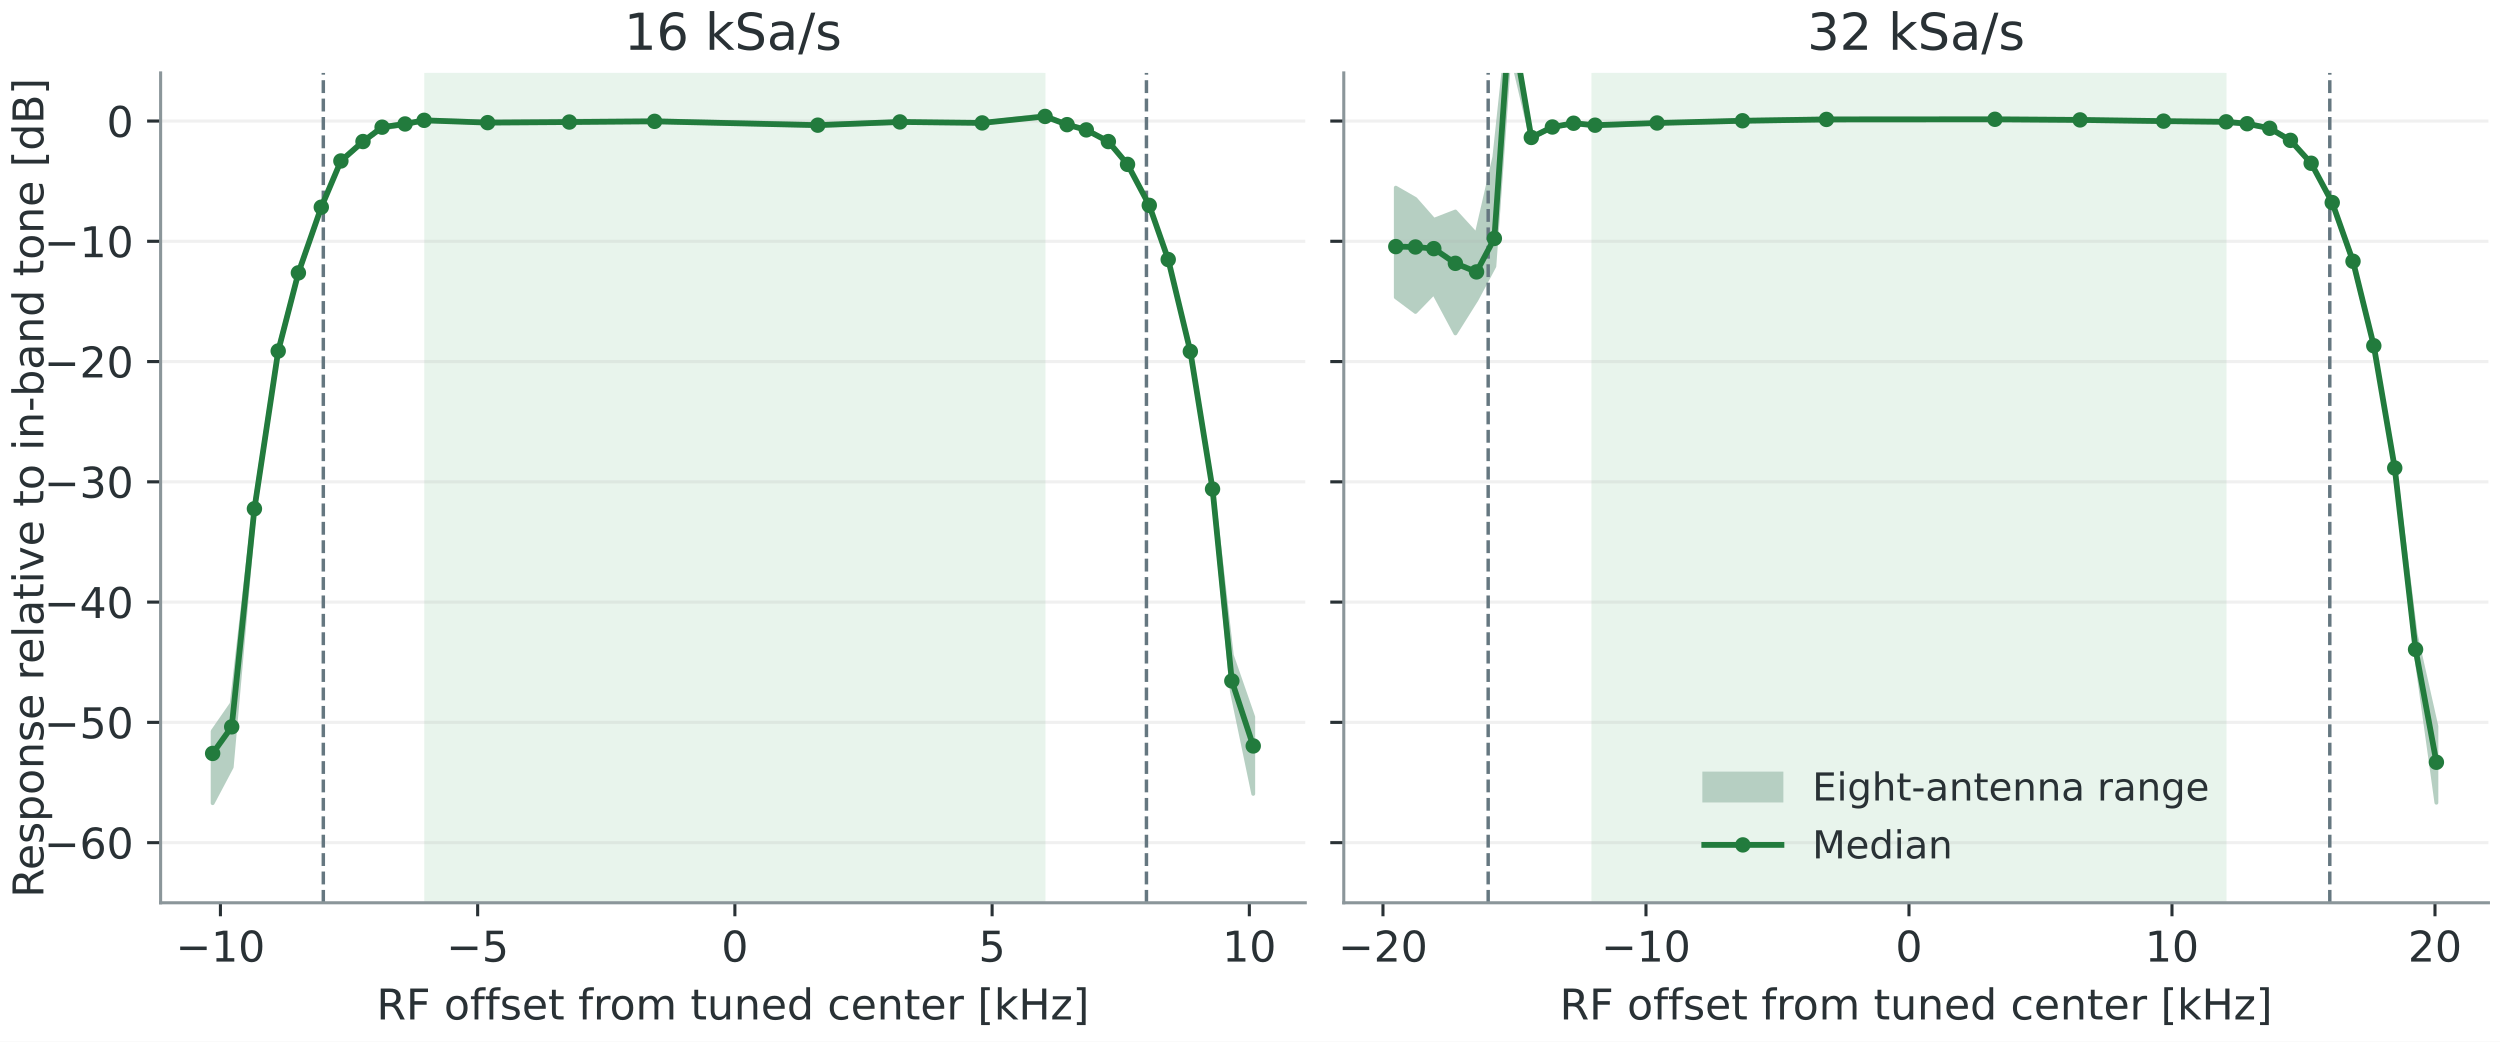
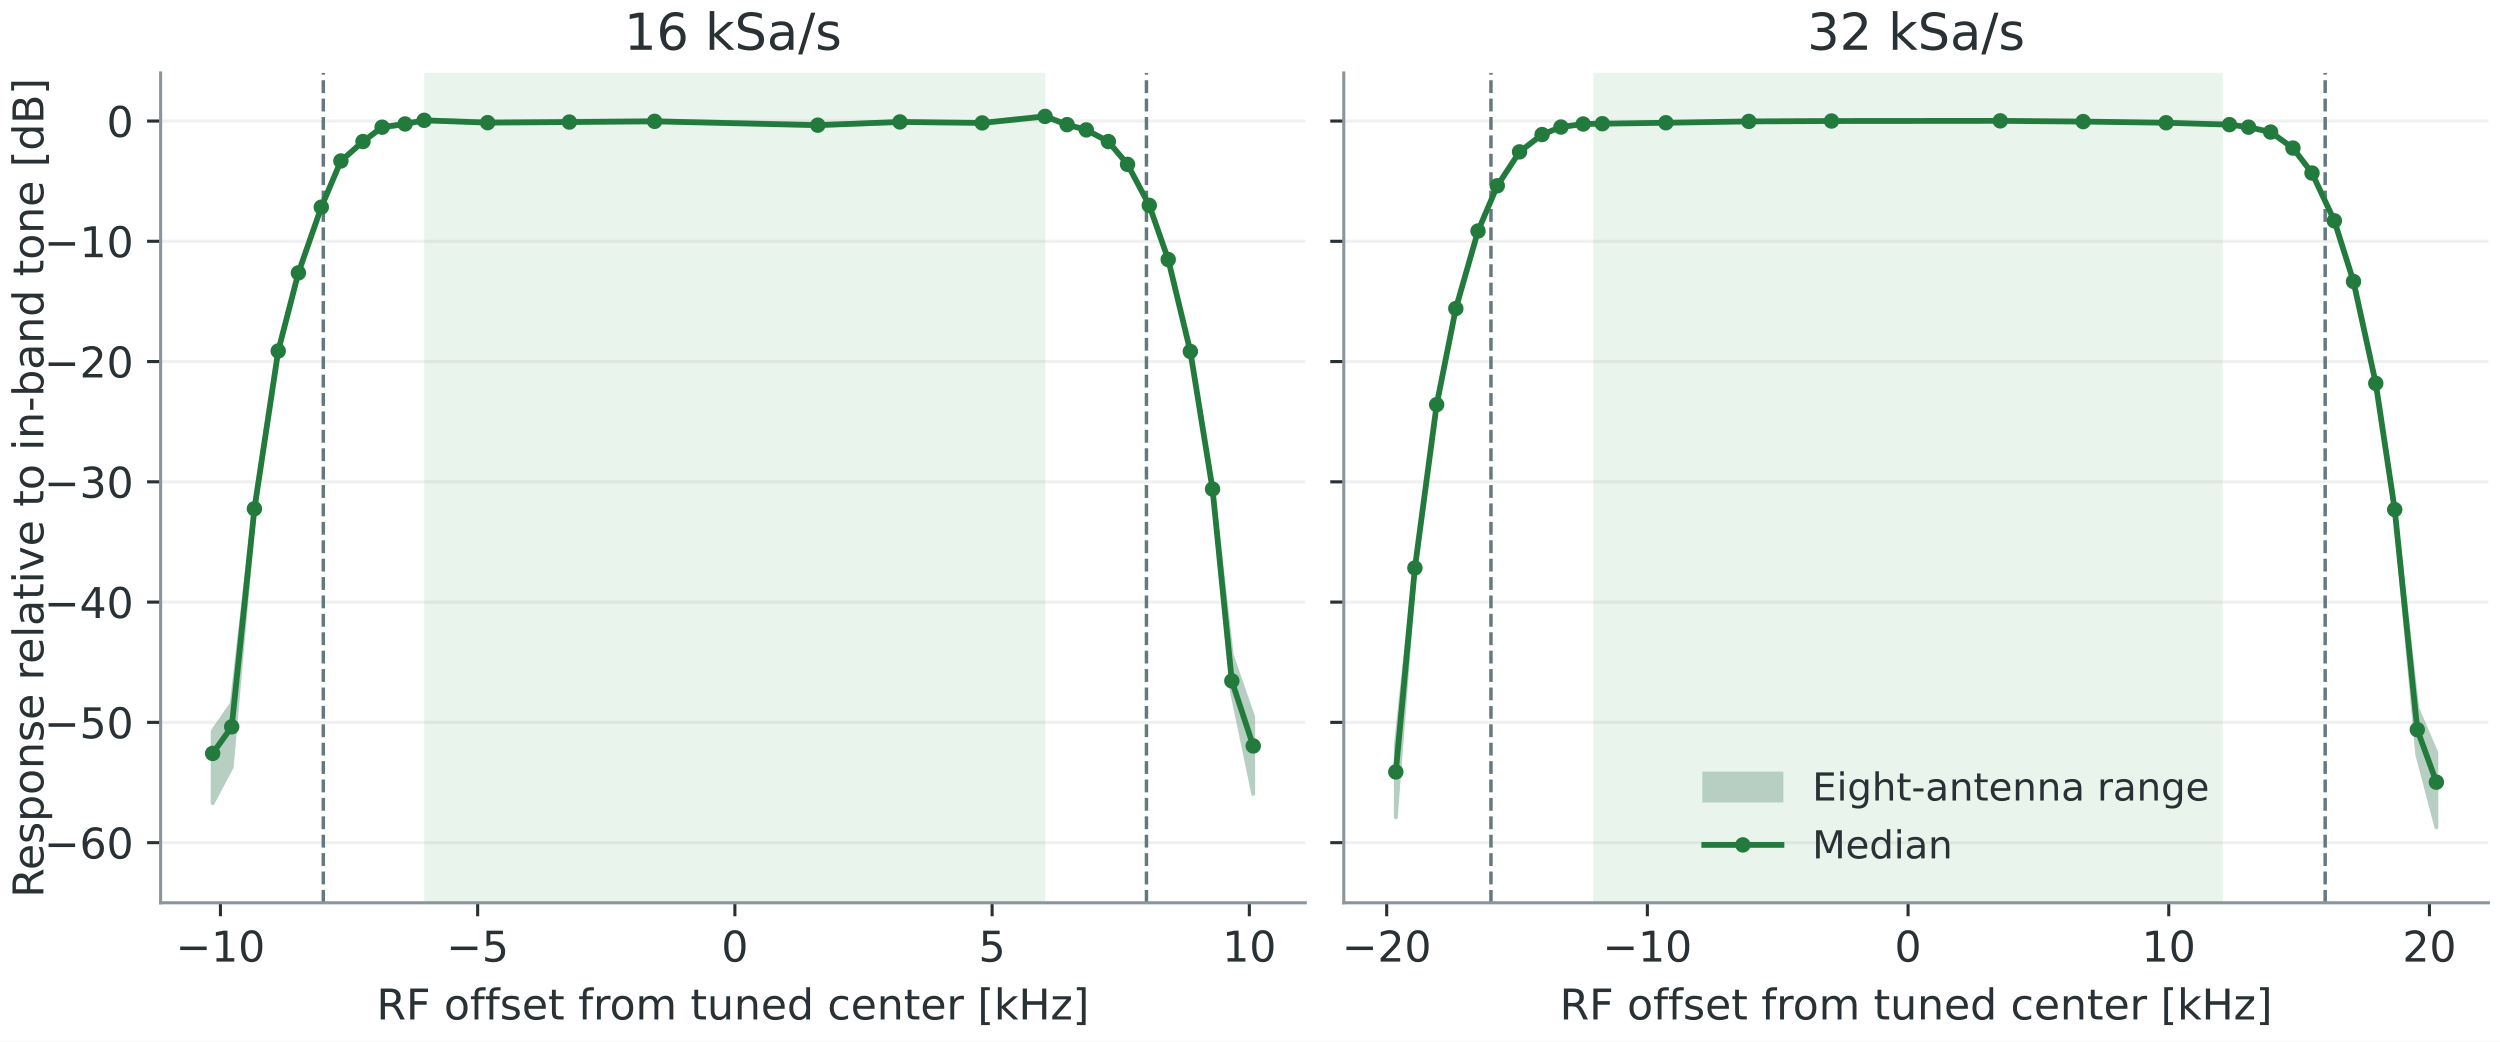
<svg xmlns="http://www.w3.org/2000/svg" xmlns:xlink="http://www.w3.org/1999/xlink" width="648pt" height="270pt" viewBox="0 0 648 270" version="1.1">
  <defs>
    <style type="text/css">*{stroke-linejoin: round; stroke-linecap: butt}</style>
  </defs>
  <g id="figure_1">
    <g id="patch_1">
      <path d="M 0 270  L 648 270  L 648 0  L 0 0  z " style="fill: #ffffff" />
    </g>
    <g id="axes_1">
      <g id="patch_2">
        <path d="M 41.631 234  L 338.325 234  L 338.325 18.9  L 41.631 18.9  z " style="fill: #ffffff" />
      </g>
      <g id="patch_3">
        <path d="M 110.474 234  L 270.49 234  L 270.49 18.9  L 110.474 18.9  z " clip-path="url(#pf258c9d1a8)" style="fill: #e8f4ec; stroke: #e8f4ec; stroke-linejoin: miter" />
      </g>
      <g id="FillBetweenPolyCollection_1">
        <defs>
          <path id="mf56306b371" d="M 55.117 -80.482  L 55.117 -61.816  L 60.057 -71.153  L 65.946 -137.416  L 72.111 -178.735  L 77.342 -198.793  L 83.28 -216.088  L 88.356 -228.099  L 94.087 -233.058  L 99.042 -236.654  L 104.991 -237.559  L 109.935 -238.61  L 126.402 -238.156  L 147.573 -238.279  L 169.672 -238.41  L 211.974 -237.375  L 233.264 -238.121  L 254.583 -238.014  L 270.885 -239.726  L 276.587 -237.617  L 281.571 -236.217  L 287.285 -233.13  L 292.257 -227.327  L 297.891 -216.657  L 302.802 -202.521  L 308.536 -178.563  L 314.29 -142.918  L 319.29 -90.803  L 324.839 -64.229  L 324.839 -84.182  L 324.839 -84.182  L 319.29 -100.164  L 314.29 -143.759  L 308.536 -179.291  L 302.802 -202.907  L 297.891 -216.833  L 292.257 -227.554  L 287.285 -233.626  L 281.571 -236.388  L 276.587 -237.87  L 270.885 -240.2  L 254.583 -238.233  L 233.264 -238.507  L 211.974 -237.884  L 169.672 -238.811  L 147.573 -238.698  L 126.402 -238.546  L 109.935 -238.97  L 104.991 -238.186  L 99.042 -237.2  L 94.087 -233.46  L 88.356 -228.36  L 83.28 -216.385  L 77.342 -199.618  L 72.111 -179.708  L 65.946 -139.118  L 60.057 -87.606  L 55.117 -80.482  z " style="stroke: #b6cfc2" />
        </defs>
        <g clip-path="url(#pf258c9d1a8)">
          <use xlink:href="#mf56306b371" x="0" y="270" style="fill: #b6cfc2; stroke: #b6cfc2" />
        </g>
      </g>
      <g id="matplotlib.axis_1">
        <g id="xtick_1">
          <g id="line2d_1">
            <defs>
              <path id="m7e9d111cba" d="M 0 0  L 0 3.5  " style="stroke: #293135; stroke-width: 0.8" />
            </defs>
            <g>
              <use xlink:href="#m7e9d111cba" x="57.135" y="234" style="fill: #293135; stroke: #293135; stroke-width: 0.8" />
            </g>
          </g>
          <g id="text_1">
            <text style="font-size: 11px; font-family: 'Carlito', 'DejaVu Sans', sans-serif; text-anchor: middle; fill: #293135" x="57.135" y="249.25" transform="rotate(-0 57.13491 249.2498)">−10</text>
          </g>
        </g>
        <g id="xtick_2">
          <g id="line2d_2">
            <g>
              <use xlink:href="#m7e9d111cba" x="123.808" y="234" style="fill: #293135; stroke: #293135; stroke-width: 0.8" />
            </g>
          </g>
          <g id="text_2">
            <text style="font-size: 11px; font-family: 'Carlito', 'DejaVu Sans', sans-serif; text-anchor: middle; fill: #293135" x="123.808" y="249.25" transform="rotate(-0 123.8085 249.2498)">−5</text>
          </g>
        </g>
        <g id="xtick_3">
          <g id="line2d_3">
            <g>
              <use xlink:href="#m7e9d111cba" x="190.482" y="234" style="fill: #293135; stroke: #293135; stroke-width: 0.8" />
            </g>
          </g>
          <g id="text_3">
            <text style="font-size: 11px; font-family: 'Carlito', 'DejaVu Sans', sans-serif; text-anchor: middle; fill: #293135" x="190.482" y="249.25" transform="rotate(-0 190.4821 249.2498)">0</text>
          </g>
        </g>
        <g id="xtick_4">
          <g id="line2d_4">
            <g>
              <use xlink:href="#m7e9d111cba" x="257.156" y="234" style="fill: #293135; stroke: #293135; stroke-width: 0.8" />
            </g>
          </g>
          <g id="text_4">
            <text style="font-size: 11px; font-family: 'Carlito', 'DejaVu Sans', sans-serif; text-anchor: middle; fill: #293135" x="257.156" y="249.25" transform="rotate(-0 257.1556 249.2498)">5</text>
          </g>
        </g>
        <g id="xtick_5">
          <g id="line2d_5">
            <g>
              <use xlink:href="#m7e9d111cba" x="323.829" y="234" style="fill: #293135; stroke: #293135; stroke-width: 0.8" />
            </g>
          </g>
          <g id="text_5">
            <text style="font-size: 11px; font-family: 'Carlito', 'DejaVu Sans', sans-serif; text-anchor: middle; fill: #293135" x="323.829" y="249.25" transform="rotate(-0 323.8292 249.2498)">10</text>
          </g>
        </g>
        <g id="text_6">
          <text style="font-size: 11px; font-family: 'Carlito', 'DejaVu Sans', sans-serif; text-anchor: middle; fill: #293135" x="189.978" y="264.25" transform="rotate(-0 189.9781 264.2498)">RF offset from tuned center [kHz]</text>
        </g>
      </g>
      <g id="matplotlib.axis_2">
        <g id="ytick_1">
          <g id="line2d_6">
            <path d="M 41.631 218.413  L 338.325 218.413  " clip-path="url(#pf258c9d1a8)" style="fill: none; stroke: #b0b0b0; stroke-opacity: 0.18; stroke-width: 0.8; stroke-linecap: square" />
          </g>
          <g id="line2d_7">
            <defs>
              <path id="meb7728c7d5" d="M 0 0  L -3.5 0  " style="stroke: #293135; stroke-width: 0.8" />
            </defs>
            <g>
              <use xlink:href="#meb7728c7d5" x="41.631" y="218.413" style="fill: #293135; stroke: #293135; stroke-width: 0.8" />
            </g>
          </g>
          <g id="text_7">
            <text style="font-size: 11px; font-family: 'Carlito', 'DejaVu Sans', sans-serif; text-anchor: end; fill: #293135" x="34.631" y="222.538" transform="rotate(-0 34.63087 222.5378)">−60</text>
          </g>
        </g>
        <g id="ytick_2">
          <g id="line2d_8">
            <path d="M 41.631 187.239  L 338.325 187.239  " clip-path="url(#pf258c9d1a8)" style="fill: none; stroke: #b0b0b0; stroke-opacity: 0.18; stroke-width: 0.8; stroke-linecap: square" />
          </g>
          <g id="line2d_9">
            <g>
              <use xlink:href="#meb7728c7d5" x="41.631" y="187.239" style="fill: #293135; stroke: #293135; stroke-width: 0.8" />
            </g>
          </g>
          <g id="text_8">
            <text style="font-size: 11px; font-family: 'Carlito', 'DejaVu Sans', sans-serif; text-anchor: end; fill: #293135" x="34.631" y="191.364" transform="rotate(-0 34.63087 191.364)">−50</text>
          </g>
        </g>
        <g id="ytick_3">
          <g id="line2d_10">
            <path d="M 41.631 156.065  L 338.325 156.065  " clip-path="url(#pf258c9d1a8)" style="fill: none; stroke: #b0b0b0; stroke-opacity: 0.18; stroke-width: 0.8; stroke-linecap: square" />
          </g>
          <g id="line2d_11">
            <g>
              <use xlink:href="#meb7728c7d5" x="41.631" y="156.065" style="fill: #293135; stroke: #293135; stroke-width: 0.8" />
            </g>
          </g>
          <g id="text_9">
            <text style="font-size: 11px; font-family: 'Carlito', 'DejaVu Sans', sans-serif; text-anchor: end; fill: #293135" x="34.631" y="160.19" transform="rotate(-0 34.63087 160.1902)">−40</text>
          </g>
        </g>
        <g id="ytick_4">
          <g id="line2d_12">
            <path d="M 41.631 124.891  L 338.325 124.891  " clip-path="url(#pf258c9d1a8)" style="fill: none; stroke: #b0b0b0; stroke-opacity: 0.18; stroke-width: 0.8; stroke-linecap: square" />
          </g>
          <g id="line2d_13">
            <g>
              <use xlink:href="#meb7728c7d5" x="41.631" y="124.891" style="fill: #293135; stroke: #293135; stroke-width: 0.8" />
            </g>
          </g>
          <g id="text_10">
            <text style="font-size: 11px; font-family: 'Carlito', 'DejaVu Sans', sans-serif; text-anchor: end; fill: #293135" x="34.631" y="129.016" transform="rotate(-0 34.63087 129.0163)">−30</text>
          </g>
        </g>
        <g id="ytick_5">
          <g id="line2d_14">
            <path d="M 41.631 93.717  L 338.325 93.717  " clip-path="url(#pf258c9d1a8)" style="fill: none; stroke: #b0b0b0; stroke-opacity: 0.18; stroke-width: 0.8; stroke-linecap: square" />
          </g>
          <g id="line2d_15">
            <g>
              <use xlink:href="#meb7728c7d5" x="41.631" y="93.717" style="fill: #293135; stroke: #293135; stroke-width: 0.8" />
            </g>
          </g>
          <g id="text_11">
            <text style="font-size: 11px; font-family: 'Carlito', 'DejaVu Sans', sans-serif; text-anchor: end; fill: #293135" x="34.631" y="97.842" transform="rotate(-0 34.63087 97.84246)">−20</text>
          </g>
        </g>
        <g id="ytick_6">
          <g id="line2d_16">
            <path d="M 41.631 62.544  L 338.325 62.544  " clip-path="url(#pf258c9d1a8)" style="fill: none; stroke: #b0b0b0; stroke-opacity: 0.18; stroke-width: 0.8; stroke-linecap: square" />
          </g>
          <g id="line2d_17">
            <g>
              <use xlink:href="#meb7728c7d5" x="41.631" y="62.544" style="fill: #293135; stroke: #293135; stroke-width: 0.8" />
            </g>
          </g>
          <g id="text_12">
            <text style="font-size: 11px; font-family: 'Carlito', 'DejaVu Sans', sans-serif; text-anchor: end; fill: #293135" x="34.631" y="66.669" transform="rotate(-0 34.63087 66.66862)">−10</text>
          </g>
        </g>
        <g id="ytick_7">
          <g id="line2d_18">
            <path d="M 41.631 31.37  L 338.325 31.37  " clip-path="url(#pf258c9d1a8)" style="fill: none; stroke: #b0b0b0; stroke-opacity: 0.18; stroke-width: 0.8; stroke-linecap: square" />
          </g>
          <g id="line2d_19">
            <g>
              <use xlink:href="#meb7728c7d5" x="41.631" y="31.37" style="fill: #293135; stroke: #293135; stroke-width: 0.8" />
            </g>
          </g>
          <g id="text_13">
            <text style="font-size: 11px; font-family: 'Carlito', 'DejaVu Sans', sans-serif; text-anchor: end; fill: #293135" x="34.631" y="35.495" transform="rotate(-0 34.63087 35.49478)">0</text>
          </g>
        </g>
        <g id="text_14">
          <text style="font-size: 11px; font-family: 'Carlito', 'DejaVu Sans', sans-serif; text-anchor: middle; fill: #293135" x="11.25" y="126.45" transform="rotate(-90 11.25024 126.45)">Response relative to in-band tone [dB]</text>
        </g>
      </g>
      <g id="line2d_20">
        <path d="M 83.804 234  L 83.804 18.9  " clip-path="url(#pf258c9d1a8)" style="fill: none; stroke-dasharray: 3.33,1.44; stroke-dashoffset: 0; stroke: #657780; stroke-width: 0.9" />
      </g>
      <g id="line2d_21">
        <path d="M 297.16 234  L 297.16 18.9  " clip-path="url(#pf258c9d1a8)" style="fill: none; stroke-dasharray: 3.33,1.44; stroke-dashoffset: 0; stroke: #657780; stroke-width: 0.9" />
      </g>
      <g id="line2d_22">
        <path d="M 55.117 195.29  L 60.057 188.39  L 65.946 131.869  L 72.111 90.983  L 77.342 70.728  L 83.28 53.702  L 88.356 41.723  L 94.087 36.687  L 99.042 32.966  L 104.991 32.131  L 109.935 31.188  L 126.402 31.787  L 147.573 31.634  L 169.672 31.453  L 211.974 32.443  L 233.264 31.605  L 254.583 31.862  L 270.885 30.177  L 276.587 32.31  L 281.571 33.667  L 287.285 36.695  L 292.257 42.607  L 297.891 53.231  L 302.802 67.272  L 308.536 91.094  L 314.29 126.763  L 319.29 176.494  L 324.839 193.351  " clip-path="url(#pf258c9d1a8)" style="fill: none; stroke: #227b3d; stroke-width: 1.5; stroke-linecap: square" />
        <defs>
          <path id="mb7fcbbc189" d="M 0 1.5  C 0.398 1.5 0.779 1.342 1.061 1.061  C 1.342 0.779 1.5 0.398 1.5 0  C 1.5 -0.398 1.342 -0.779 1.061 -1.061  C 0.779 -1.342 0.398 -1.5 0 -1.5  C -0.398 -1.5 -0.779 -1.342 -1.061 -1.061  C -1.342 -0.779 -1.5 -0.398 -1.5 0  C -1.5 0.398 -1.342 0.779 -1.061 1.061  C -0.779 1.342 -0.398 1.5 0 1.5  z " style="stroke: #227b3d" />
        </defs>
        <g clip-path="url(#pf258c9d1a8)">
          <use xlink:href="#mb7fcbbc189" x="55.117" y="195.29" style="fill: #227b3d; stroke: #227b3d" />
          <use xlink:href="#mb7fcbbc189" x="60.057" y="188.39" style="fill: #227b3d; stroke: #227b3d" />
          <use xlink:href="#mb7fcbbc189" x="65.946" y="131.869" style="fill: #227b3d; stroke: #227b3d" />
          <use xlink:href="#mb7fcbbc189" x="72.111" y="90.983" style="fill: #227b3d; stroke: #227b3d" />
          <use xlink:href="#mb7fcbbc189" x="77.342" y="70.728" style="fill: #227b3d; stroke: #227b3d" />
          <use xlink:href="#mb7fcbbc189" x="83.28" y="53.702" style="fill: #227b3d; stroke: #227b3d" />
          <use xlink:href="#mb7fcbbc189" x="88.356" y="41.723" style="fill: #227b3d; stroke: #227b3d" />
          <use xlink:href="#mb7fcbbc189" x="94.087" y="36.687" style="fill: #227b3d; stroke: #227b3d" />
          <use xlink:href="#mb7fcbbc189" x="99.042" y="32.966" style="fill: #227b3d; stroke: #227b3d" />
          <use xlink:href="#mb7fcbbc189" x="104.991" y="32.131" style="fill: #227b3d; stroke: #227b3d" />
          <use xlink:href="#mb7fcbbc189" x="109.935" y="31.188" style="fill: #227b3d; stroke: #227b3d" />
          <use xlink:href="#mb7fcbbc189" x="126.402" y="31.787" style="fill: #227b3d; stroke: #227b3d" />
          <use xlink:href="#mb7fcbbc189" x="147.573" y="31.634" style="fill: #227b3d; stroke: #227b3d" />
          <use xlink:href="#mb7fcbbc189" x="169.672" y="31.453" style="fill: #227b3d; stroke: #227b3d" />
          <use xlink:href="#mb7fcbbc189" x="211.974" y="32.443" style="fill: #227b3d; stroke: #227b3d" />
          <use xlink:href="#mb7fcbbc189" x="233.264" y="31.605" style="fill: #227b3d; stroke: #227b3d" />
          <use xlink:href="#mb7fcbbc189" x="254.583" y="31.862" style="fill: #227b3d; stroke: #227b3d" />
          <use xlink:href="#mb7fcbbc189" x="270.885" y="30.177" style="fill: #227b3d; stroke: #227b3d" />
          <use xlink:href="#mb7fcbbc189" x="276.587" y="32.31" style="fill: #227b3d; stroke: #227b3d" />
          <use xlink:href="#mb7fcbbc189" x="281.571" y="33.667" style="fill: #227b3d; stroke: #227b3d" />
          <use xlink:href="#mb7fcbbc189" x="287.285" y="36.695" style="fill: #227b3d; stroke: #227b3d" />
          <use xlink:href="#mb7fcbbc189" x="292.257" y="42.607" style="fill: #227b3d; stroke: #227b3d" />
          <use xlink:href="#mb7fcbbc189" x="297.891" y="53.231" style="fill: #227b3d; stroke: #227b3d" />
          <use xlink:href="#mb7fcbbc189" x="302.802" y="67.272" style="fill: #227b3d; stroke: #227b3d" />
          <use xlink:href="#mb7fcbbc189" x="308.536" y="91.094" style="fill: #227b3d; stroke: #227b3d" />
          <use xlink:href="#mb7fcbbc189" x="314.29" y="126.763" style="fill: #227b3d; stroke: #227b3d" />
          <use xlink:href="#mb7fcbbc189" x="319.29" y="176.494" style="fill: #227b3d; stroke: #227b3d" />
          <use xlink:href="#mb7fcbbc189" x="324.839" y="193.351" style="fill: #227b3d; stroke: #227b3d" />
        </g>
      </g>
      <g id="patch_4">
        <path d="M 41.631 234  L 41.631 18.9  " style="fill: none; stroke: #8b969a; stroke-width: 0.8; stroke-linejoin: miter; stroke-linecap: square" />
      </g>
      <g id="patch_5">
        <path d="M 41.631 234  L 338.325 234  " style="fill: none; stroke: #8b969a; stroke-width: 0.8; stroke-linejoin: miter; stroke-linecap: square" />
      </g>
      <g id="text_15">
        <text style="font-size: 13.2px; font-family: 'Carlito', 'DejaVu Sans', sans-serif; text-anchor: middle; fill: #293135" x="189.978" y="12.9" transform="rotate(-0 189.9781 12.90024)">16 kSa/s</text>
      </g>
    </g>
    <g id="axes_2">
      <g id="patch_6">
        <path d="M 348.305 234  L 645 234  L 645 18.9  L 348.305 18.9  z " style="fill: #ffffff" />
      </g>
      <g id="patch_7">
-         <path d="M 413.003 234  L 576.612 234  L 576.612 18.9  L 413.003 18.9  z " clip-path="url(#p72b2343398)" style="fill: #e8f4ec; stroke: #e8f4ec; stroke-linejoin: miter" />
+         <path d="M 413.485 234  L 575.655 234  L 575.655 18.9  L 413.485 18.9  z " clip-path="url(#p72b2343398)" style="fill: #e8f4ec; stroke: #e8f4ec; stroke-linejoin: miter" />
      </g>
      <g id="FillBetweenPolyCollection_2">
        <defs>
-           <path id="md52b4a0cac" d="M 361.791 -221.36  L 361.791 -192.953  L 366.886 -189.146  L 371.644 -194.042  L 377.234 -183.583  L 382.715 -192.311  L 387.336 -200.947  L 391.406 -257.66  L 396.915 -234.151  L 402.378 -236.891  L 407.875 -237.777  L 413.439 -237.254  L 429.509 -237.973  L 451.656 -238.464  L 473.413 -238.787  L 517.086 -238.801  L 539.152 -238.639  L 560.794 -238.412  L 577.021 -238.152  L 582.46 -237.628  L 588.298 -236.665  L 593.684 -233.374  L 599.051 -227.465  L 604.515 -217.217  L 609.9 -201.706  L 615.289 -180.172  L 620.716 -148.44  L 626.115 -100.885  L 631.514 -61.934  L 631.514 -81.76  L 631.514 -81.76  L 626.115 -105.738  L 620.716 -149.095  L 615.289 -180.562  L 609.9 -202.467  L 604.515 -217.522  L 599.051 -227.75  L 593.684 -233.812  L 588.298 -236.972  L 582.46 -238.105  L 577.021 -238.601  L 560.794 -238.692  L 539.152 -239.048  L 517.086 -239.172  L 473.413 -239.265  L 451.656 -238.881  L 429.509 -238.14  L 413.439 -237.707  L 407.875 -238.137  L 402.378 -237.117  L 396.915 -234.681  L 391.406 -267.638  L 387.336 -229.307  L 382.715 -209.198  L 377.234 -215.177  L 371.644 -213.015  L 366.886 -218.42  L 361.791 -221.36  z " style="stroke: #b6cfc2" />
+           <path id="m349ca9200d" d="M 361.791 -76.825  L 361.791 -58.146  L 366.74 -122.197  L 372.383 -164.908  L 377.349 -189.909  L 383.098 -210.087  L 388.094 -221.79  L 393.866 -230.568  L 399.702 -234.997  L 404.605 -236.993  L 410.358 -237.77  L 415.331 -237.896  L 431.802 -238.144  L 453.294 -238.425  L 474.718 -238.546  L 518.465 -238.593  L 539.953 -238.436  L 561.449 -238.08  L 577.875 -237.662  L 582.825 -236.95  L 588.547 -235.699  L 594.327 -231.586  L 599.271 -225.089  L 605.063 -212.682  L 610.027 -196.948  L 615.798 -170.412  L 620.71 -137.518  L 626.565 -74.346  L 631.514 -55.548  L 631.514 -74.866  L 631.514 -74.866  L 626.565 -86.393  L 620.71 -138.217  L 615.798 -170.787  L 610.027 -197.132  L 605.063 -212.897  L 599.271 -225.235  L 594.327 -231.735  L 588.547 -235.808  L 582.825 -237.205  L 577.875 -237.869  L 561.449 -238.307  L 539.953 -238.589  L 518.465 -238.734  L 474.718 -238.668  L 453.294 -238.603  L 431.802 -238.255  L 415.331 -238.019  L 410.358 -237.945  L 404.605 -237.158  L 399.702 -235.246  L 393.866 -230.719  L 388.094 -221.869  L 383.098 -210.224  L 377.349 -190.136  L 372.383 -165.446  L 366.74 -123.458  L 361.791 -76.825  z " style="stroke: #b6cfc2" />
        </defs>
        <g clip-path="url(#p72b2343398)">
-           <use xlink:href="#md52b4a0cac" x="0" y="270" style="fill: #b6cfc2; stroke: #b6cfc2" />
+           <use xlink:href="#m349ca9200d" x="0" y="270" style="fill: #b6cfc2; stroke: #b6cfc2" />
        </g>
      </g>
      <g id="matplotlib.axis_3">
        <g id="xtick_6">
          <g id="line2d_23">
            <g>
-               <use xlink:href="#m7e9d111cba" x="358.466" y="234" style="fill: #293135; stroke: #293135; stroke-width: 0.8" />
+               <use xlink:href="#m7e9d111cba" x="359.428" y="234" style="fill: #293135; stroke: #293135; stroke-width: 0.8" />
            </g>
          </g>
          <g id="text_16">
-             <text style="font-size: 11px; font-family: 'Carlito', 'DejaVu Sans', sans-serif; text-anchor: middle; fill: #293135" x="358.466" y="249.25" transform="rotate(-0 358.4661 249.2498)">−20</text>
+             <text style="font-size: 11px; font-family: 'Carlito', 'DejaVu Sans', sans-serif; text-anchor: middle; fill: #293135" x="359.428" y="249.25" transform="rotate(-0 359.4284 249.2498)">−20</text>
          </g>
        </g>
        <g id="xtick_7">
          <g id="line2d_24">
            <g>
-               <use xlink:href="#m7e9d111cba" x="426.637" y="234" style="fill: #293135; stroke: #293135; stroke-width: 0.8" />
+               <use xlink:href="#m7e9d111cba" x="426.999" y="234" style="fill: #293135; stroke: #293135; stroke-width: 0.8" />
            </g>
          </g>
          <g id="text_17">
-             <text style="font-size: 11px; font-family: 'Carlito', 'DejaVu Sans', sans-serif; text-anchor: middle; fill: #293135" x="426.637" y="249.25" transform="rotate(-0 426.6368 249.2498)">−10</text>
+             <text style="font-size: 11px; font-family: 'Carlito', 'DejaVu Sans', sans-serif; text-anchor: middle; fill: #293135" x="426.999" y="249.25" transform="rotate(-0 426.9992 249.2498)">−10</text>
          </g>
        </g>
        <g id="xtick_8">
          <g id="line2d_25">
            <g>
-               <use xlink:href="#m7e9d111cba" x="494.808" y="234" style="fill: #293135; stroke: #293135; stroke-width: 0.8" />
+               <use xlink:href="#m7e9d111cba" x="494.57" y="234" style="fill: #293135; stroke: #293135; stroke-width: 0.8" />
            </g>
          </g>
          <g id="text_18">
-             <text style="font-size: 11px; font-family: 'Carlito', 'DejaVu Sans', sans-serif; text-anchor: middle; fill: #293135" x="494.808" y="249.25" transform="rotate(-0 494.8075 249.2498)">0</text>
+             <text style="font-size: 11px; font-family: 'Carlito', 'DejaVu Sans', sans-serif; text-anchor: middle; fill: #293135" x="494.57" y="249.25" transform="rotate(-0 494.57 249.2498)">0</text>
          </g>
        </g>
        <g id="xtick_9">
          <g id="line2d_26">
            <g>
-               <use xlink:href="#m7e9d111cba" x="562.978" y="234" style="fill: #293135; stroke: #293135; stroke-width: 0.8" />
+               <use xlink:href="#m7e9d111cba" x="562.141" y="234" style="fill: #293135; stroke: #293135; stroke-width: 0.8" />
            </g>
          </g>
          <g id="text_19">
-             <text style="font-size: 11px; font-family: 'Carlito', 'DejaVu Sans', sans-serif; text-anchor: middle; fill: #293135" x="562.978" y="249.25" transform="rotate(-0 562.9783 249.2498)">10</text>
+             <text style="font-size: 11px; font-family: 'Carlito', 'DejaVu Sans', sans-serif; text-anchor: middle; fill: #293135" x="562.141" y="249.25" transform="rotate(-0 562.1407 249.2498)">10</text>
          </g>
        </g>
        <g id="xtick_10">
          <g id="line2d_27">
            <g>
-               <use xlink:href="#m7e9d111cba" x="631.149" y="234" style="fill: #293135; stroke: #293135; stroke-width: 0.8" />
+               <use xlink:href="#m7e9d111cba" x="629.712" y="234" style="fill: #293135; stroke: #293135; stroke-width: 0.8" />
            </g>
          </g>
          <g id="text_20">
-             <text style="font-size: 11px; font-family: 'Carlito', 'DejaVu Sans', sans-serif; text-anchor: middle; fill: #293135" x="631.149" y="249.25" transform="rotate(-0 631.149 249.2498)">20</text>
+             <text style="font-size: 11px; font-family: 'Carlito', 'DejaVu Sans', sans-serif; text-anchor: middle; fill: #293135" x="629.712" y="249.25" transform="rotate(-0 629.7115 249.2498)">20</text>
          </g>
        </g>
        <g id="text_21">
          <text style="font-size: 11px; font-family: 'Carlito', 'DejaVu Sans', sans-serif; text-anchor: middle; fill: #293135" x="496.653" y="264.25" transform="rotate(-0 496.6525 264.2498)">RF offset from tuned center [kHz]</text>
        </g>
      </g>
      <g id="matplotlib.axis_4">
        <g id="ytick_8">
          <g id="line2d_28">
            <path d="M 348.305 218.413  L 645 218.413  " clip-path="url(#p72b2343398)" style="fill: none; stroke: #b0b0b0; stroke-opacity: 0.18; stroke-width: 0.8; stroke-linecap: square" />
          </g>
          <g id="line2d_29">
            <g>
              <use xlink:href="#meb7728c7d5" x="348.305" y="218.413" style="fill: #293135; stroke: #293135; stroke-width: 0.8" />
            </g>
          </g>
        </g>
        <g id="ytick_9">
          <g id="line2d_30">
            <path d="M 348.305 187.239  L 645 187.239  " clip-path="url(#p72b2343398)" style="fill: none; stroke: #b0b0b0; stroke-opacity: 0.18; stroke-width: 0.8; stroke-linecap: square" />
          </g>
          <g id="line2d_31">
            <g>
              <use xlink:href="#meb7728c7d5" x="348.305" y="187.239" style="fill: #293135; stroke: #293135; stroke-width: 0.8" />
            </g>
          </g>
        </g>
        <g id="ytick_10">
          <g id="line2d_32">
            <path d="M 348.305 156.065  L 645 156.065  " clip-path="url(#p72b2343398)" style="fill: none; stroke: #b0b0b0; stroke-opacity: 0.18; stroke-width: 0.8; stroke-linecap: square" />
          </g>
          <g id="line2d_33">
            <g>
              <use xlink:href="#meb7728c7d5" x="348.305" y="156.065" style="fill: #293135; stroke: #293135; stroke-width: 0.8" />
            </g>
          </g>
        </g>
        <g id="ytick_11">
          <g id="line2d_34">
            <path d="M 348.305 124.891  L 645 124.891  " clip-path="url(#p72b2343398)" style="fill: none; stroke: #b0b0b0; stroke-opacity: 0.18; stroke-width: 0.8; stroke-linecap: square" />
          </g>
          <g id="line2d_35">
            <g>
              <use xlink:href="#meb7728c7d5" x="348.305" y="124.891" style="fill: #293135; stroke: #293135; stroke-width: 0.8" />
            </g>
          </g>
        </g>
        <g id="ytick_12">
          <g id="line2d_36">
            <path d="M 348.305 93.717  L 645 93.717  " clip-path="url(#p72b2343398)" style="fill: none; stroke: #b0b0b0; stroke-opacity: 0.18; stroke-width: 0.8; stroke-linecap: square" />
          </g>
          <g id="line2d_37">
            <g>
              <use xlink:href="#meb7728c7d5" x="348.305" y="93.717" style="fill: #293135; stroke: #293135; stroke-width: 0.8" />
            </g>
          </g>
        </g>
        <g id="ytick_13">
          <g id="line2d_38">
            <path d="M 348.305 62.544  L 645 62.544  " clip-path="url(#p72b2343398)" style="fill: none; stroke: #b0b0b0; stroke-opacity: 0.18; stroke-width: 0.8; stroke-linecap: square" />
          </g>
          <g id="line2d_39">
            <g>
              <use xlink:href="#meb7728c7d5" x="348.305" y="62.544" style="fill: #293135; stroke: #293135; stroke-width: 0.8" />
            </g>
          </g>
        </g>
        <g id="ytick_14">
          <g id="line2d_40">
            <path d="M 348.305 31.37  L 645 31.37  " clip-path="url(#p72b2343398)" style="fill: none; stroke: #b0b0b0; stroke-opacity: 0.18; stroke-width: 0.8; stroke-linecap: square" />
          </g>
          <g id="line2d_41">
            <g>
              <use xlink:href="#meb7728c7d5" x="348.305" y="31.37" style="fill: #293135; stroke: #293135; stroke-width: 0.8" />
            </g>
          </g>
        </g>
      </g>
      <g id="line2d_42">
-         <path d="M 385.734 234  L 385.734 18.9  " clip-path="url(#p72b2343398)" style="fill: none; stroke-dasharray: 3.33,1.44; stroke-dashoffset: 0; stroke: #657780; stroke-width: 0.9" />
+         <path d="M 386.457 234  L 386.457 18.9  " clip-path="url(#p72b2343398)" style="fill: none; stroke-dasharray: 3.33,1.44; stroke-dashoffset: 0; stroke: #657780; stroke-width: 0.9" />
      </g>
      <g id="line2d_43">
-         <path d="M 603.881 234  L 603.881 18.9  " clip-path="url(#p72b2343398)" style="fill: none; stroke-dasharray: 3.33,1.44; stroke-dashoffset: 0; stroke: #657780; stroke-width: 0.9" />
+         <path d="M 602.683 234  L 602.683 18.9  " clip-path="url(#p72b2343398)" style="fill: none; stroke-dasharray: 3.33,1.44; stroke-dashoffset: 0; stroke: #657780; stroke-width: 0.9" />
      </g>
      <g id="line2d_44">
-         <path d="M 361.791 63.919  L 366.886 64.017  L 371.644 64.445  L 377.234 68.255  L 382.715 70.481  L 387.336 61.802  L 391.406 3.404  L 396.915 35.628  L 402.378 32.918  L 407.875 31.943  L 413.439 32.45  L 429.509 31.879  L 451.656 31.299  L 473.413 30.954  L 517.086 30.918  L 539.152 31.08  L 560.794 31.396  L 577.021 31.577  L 582.46 32.067  L 588.298 33.256  L 593.684 36.381  L 599.051 42.318  L 604.515 52.511  L 609.9 67.724  L 615.289 89.623  L 620.716 121.308  L 626.115 168.333  L 631.514 197.578  " clip-path="url(#p72b2343398)" style="fill: none; stroke: #227b3d; stroke-width: 1.5; stroke-linecap: square" />
+         <path d="M 361.791 200.082  L 366.74 147.222  L 372.383 104.883  L 377.349 79.974  L 383.098 59.884  L 388.094 48.151  L 393.866 39.363  L 399.702 34.876  L 404.605 32.926  L 410.358 32.142  L 415.331 32.06  L 431.802 31.819  L 453.294 31.47  L 474.718 31.367  L 518.465 31.326  L 539.953 31.512  L 561.449 31.815  L 577.875 32.308  L 582.825 32.957  L 588.547 34.229  L 594.327 38.38  L 599.271 44.851  L 605.063 57.233  L 610.027 72.964  L 615.798 99.36  L 620.71 132.087  L 626.565 189.129  L 631.514 202.743  " clip-path="url(#p72b2343398)" style="fill: none; stroke: #227b3d; stroke-width: 1.5; stroke-linecap: square" />
        <g clip-path="url(#p72b2343398)">
-           <use xlink:href="#mb7fcbbc189" x="361.791" y="63.919" style="fill: #227b3d; stroke: #227b3d" />
-           <use xlink:href="#mb7fcbbc189" x="366.886" y="64.017" style="fill: #227b3d; stroke: #227b3d" />
-           <use xlink:href="#mb7fcbbc189" x="371.644" y="64.445" style="fill: #227b3d; stroke: #227b3d" />
-           <use xlink:href="#mb7fcbbc189" x="377.234" y="68.255" style="fill: #227b3d; stroke: #227b3d" />
-           <use xlink:href="#mb7fcbbc189" x="382.715" y="70.481" style="fill: #227b3d; stroke: #227b3d" />
-           <use xlink:href="#mb7fcbbc189" x="387.336" y="61.802" style="fill: #227b3d; stroke: #227b3d" />
-           <use xlink:href="#mb7fcbbc189" x="391.406" y="3.404" style="fill: #227b3d; stroke: #227b3d" />
-           <use xlink:href="#mb7fcbbc189" x="396.915" y="35.628" style="fill: #227b3d; stroke: #227b3d" />
-           <use xlink:href="#mb7fcbbc189" x="402.378" y="32.918" style="fill: #227b3d; stroke: #227b3d" />
-           <use xlink:href="#mb7fcbbc189" x="407.875" y="31.943" style="fill: #227b3d; stroke: #227b3d" />
-           <use xlink:href="#mb7fcbbc189" x="413.439" y="32.45" style="fill: #227b3d; stroke: #227b3d" />
-           <use xlink:href="#mb7fcbbc189" x="429.509" y="31.879" style="fill: #227b3d; stroke: #227b3d" />
-           <use xlink:href="#mb7fcbbc189" x="451.656" y="31.299" style="fill: #227b3d; stroke: #227b3d" />
-           <use xlink:href="#mb7fcbbc189" x="473.413" y="30.954" style="fill: #227b3d; stroke: #227b3d" />
-           <use xlink:href="#mb7fcbbc189" x="517.086" y="30.918" style="fill: #227b3d; stroke: #227b3d" />
-           <use xlink:href="#mb7fcbbc189" x="539.152" y="31.08" style="fill: #227b3d; stroke: #227b3d" />
-           <use xlink:href="#mb7fcbbc189" x="560.794" y="31.396" style="fill: #227b3d; stroke: #227b3d" />
-           <use xlink:href="#mb7fcbbc189" x="577.021" y="31.577" style="fill: #227b3d; stroke: #227b3d" />
-           <use xlink:href="#mb7fcbbc189" x="582.46" y="32.067" style="fill: #227b3d; stroke: #227b3d" />
-           <use xlink:href="#mb7fcbbc189" x="588.298" y="33.256" style="fill: #227b3d; stroke: #227b3d" />
-           <use xlink:href="#mb7fcbbc189" x="593.684" y="36.381" style="fill: #227b3d; stroke: #227b3d" />
-           <use xlink:href="#mb7fcbbc189" x="599.051" y="42.318" style="fill: #227b3d; stroke: #227b3d" />
-           <use xlink:href="#mb7fcbbc189" x="604.515" y="52.511" style="fill: #227b3d; stroke: #227b3d" />
-           <use xlink:href="#mb7fcbbc189" x="609.9" y="67.724" style="fill: #227b3d; stroke: #227b3d" />
-           <use xlink:href="#mb7fcbbc189" x="615.289" y="89.623" style="fill: #227b3d; stroke: #227b3d" />
-           <use xlink:href="#mb7fcbbc189" x="620.716" y="121.308" style="fill: #227b3d; stroke: #227b3d" />
-           <use xlink:href="#mb7fcbbc189" x="626.115" y="168.333" style="fill: #227b3d; stroke: #227b3d" />
-           <use xlink:href="#mb7fcbbc189" x="631.514" y="197.578" style="fill: #227b3d; stroke: #227b3d" />
+           <use xlink:href="#mb7fcbbc189" x="361.791" y="200.082" style="fill: #227b3d; stroke: #227b3d" />
+           <use xlink:href="#mb7fcbbc189" x="366.74" y="147.222" style="fill: #227b3d; stroke: #227b3d" />
+           <use xlink:href="#mb7fcbbc189" x="372.383" y="104.883" style="fill: #227b3d; stroke: #227b3d" />
+           <use xlink:href="#mb7fcbbc189" x="377.349" y="79.974" style="fill: #227b3d; stroke: #227b3d" />
+           <use xlink:href="#mb7fcbbc189" x="383.098" y="59.884" style="fill: #227b3d; stroke: #227b3d" />
+           <use xlink:href="#mb7fcbbc189" x="388.094" y="48.151" style="fill: #227b3d; stroke: #227b3d" />
+           <use xlink:href="#mb7fcbbc189" x="393.866" y="39.363" style="fill: #227b3d; stroke: #227b3d" />
+           <use xlink:href="#mb7fcbbc189" x="399.702" y="34.876" style="fill: #227b3d; stroke: #227b3d" />
+           <use xlink:href="#mb7fcbbc189" x="404.605" y="32.926" style="fill: #227b3d; stroke: #227b3d" />
+           <use xlink:href="#mb7fcbbc189" x="410.358" y="32.142" style="fill: #227b3d; stroke: #227b3d" />
+           <use xlink:href="#mb7fcbbc189" x="415.331" y="32.06" style="fill: #227b3d; stroke: #227b3d" />
+           <use xlink:href="#mb7fcbbc189" x="431.802" y="31.819" style="fill: #227b3d; stroke: #227b3d" />
+           <use xlink:href="#mb7fcbbc189" x="453.294" y="31.47" style="fill: #227b3d; stroke: #227b3d" />
+           <use xlink:href="#mb7fcbbc189" x="474.718" y="31.367" style="fill: #227b3d; stroke: #227b3d" />
+           <use xlink:href="#mb7fcbbc189" x="518.465" y="31.326" style="fill: #227b3d; stroke: #227b3d" />
+           <use xlink:href="#mb7fcbbc189" x="539.953" y="31.512" style="fill: #227b3d; stroke: #227b3d" />
+           <use xlink:href="#mb7fcbbc189" x="561.449" y="31.815" style="fill: #227b3d; stroke: #227b3d" />
+           <use xlink:href="#mb7fcbbc189" x="577.875" y="32.308" style="fill: #227b3d; stroke: #227b3d" />
+           <use xlink:href="#mb7fcbbc189" x="582.825" y="32.957" style="fill: #227b3d; stroke: #227b3d" />
+           <use xlink:href="#mb7fcbbc189" x="588.547" y="34.229" style="fill: #227b3d; stroke: #227b3d" />
+           <use xlink:href="#mb7fcbbc189" x="594.327" y="38.38" style="fill: #227b3d; stroke: #227b3d" />
+           <use xlink:href="#mb7fcbbc189" x="599.271" y="44.851" style="fill: #227b3d; stroke: #227b3d" />
+           <use xlink:href="#mb7fcbbc189" x="605.063" y="57.233" style="fill: #227b3d; stroke: #227b3d" />
+           <use xlink:href="#mb7fcbbc189" x="610.027" y="72.964" style="fill: #227b3d; stroke: #227b3d" />
+           <use xlink:href="#mb7fcbbc189" x="615.798" y="99.36" style="fill: #227b3d; stroke: #227b3d" />
+           <use xlink:href="#mb7fcbbc189" x="620.71" y="132.087" style="fill: #227b3d; stroke: #227b3d" />
+           <use xlink:href="#mb7fcbbc189" x="626.565" y="189.129" style="fill: #227b3d; stroke: #227b3d" />
+           <use xlink:href="#mb7fcbbc189" x="631.514" y="202.743" style="fill: #227b3d; stroke: #227b3d" />
        </g>
      </g>
      <g id="patch_8">
        <path d="M 348.305 234  L 348.305 18.9  " style="fill: none; stroke: #8b969a; stroke-width: 0.8; stroke-linejoin: miter; stroke-linecap: square" />
      </g>
      <g id="patch_9">
        <path d="M 348.305 234  L 645 234  " style="fill: none; stroke: #8b969a; stroke-width: 0.8; stroke-linejoin: miter; stroke-linecap: square" />
      </g>
      <g id="text_22">
        <text style="font-size: 13.2px; font-family: 'Carlito', 'DejaVu Sans', sans-serif; text-anchor: middle; fill: #293135" x="496.653" y="12.9" transform="rotate(-0 496.6525 12.90024)">32 kSa/s</text>
      </g>
      <g id="legend_1">
        <g id="patch_10">
          <path d="M 441.748 207.5  L 461.748 207.5  L 461.748 200.5  L 441.748 200.5  z " style="fill: #b6cfc2; stroke: #b6cfc2; stroke-linejoin: miter" />
        </g>
        <g id="text_23">
          <text style="font-size: 10px; font-family: 'Carlito', 'DejaVu Sans', sans-serif; text-anchor: start; fill: #293135" x="469.748" y="207.5" transform="rotate(-0 469.7478 207.4998)">Eight-antenna range</text>
        </g>
        <g id="line2d_45">
          <path d="M 441.748 219  L 451.748 219  L 461.748 219  " style="fill: none; stroke: #227b3d; stroke-width: 1.5; stroke-linecap: square" />
          <g>
            <use xlink:href="#mb7fcbbc189" x="451.748" y="219" style="fill: #227b3d; stroke: #227b3d" />
          </g>
        </g>
        <g id="text_24">
          <text style="font-size: 10px; font-family: 'Carlito', 'DejaVu Sans', sans-serif; text-anchor: start; fill: #293135" x="469.748" y="222.5" transform="rotate(-0 469.7478 222.4998)">Median</text>
        </g>
      </g>
    </g>
  </g>
  <defs>
    <clipPath id="pf258c9d1a8">
      <rect x="41.631" y="18.9" width="296.694" height="215.1" />
    </clipPath>
    <clipPath id="p72b2343398">
      <rect x="348.305" y="18.9" width="296.694" height="215.1" />
    </clipPath>
  </defs>
</svg>
